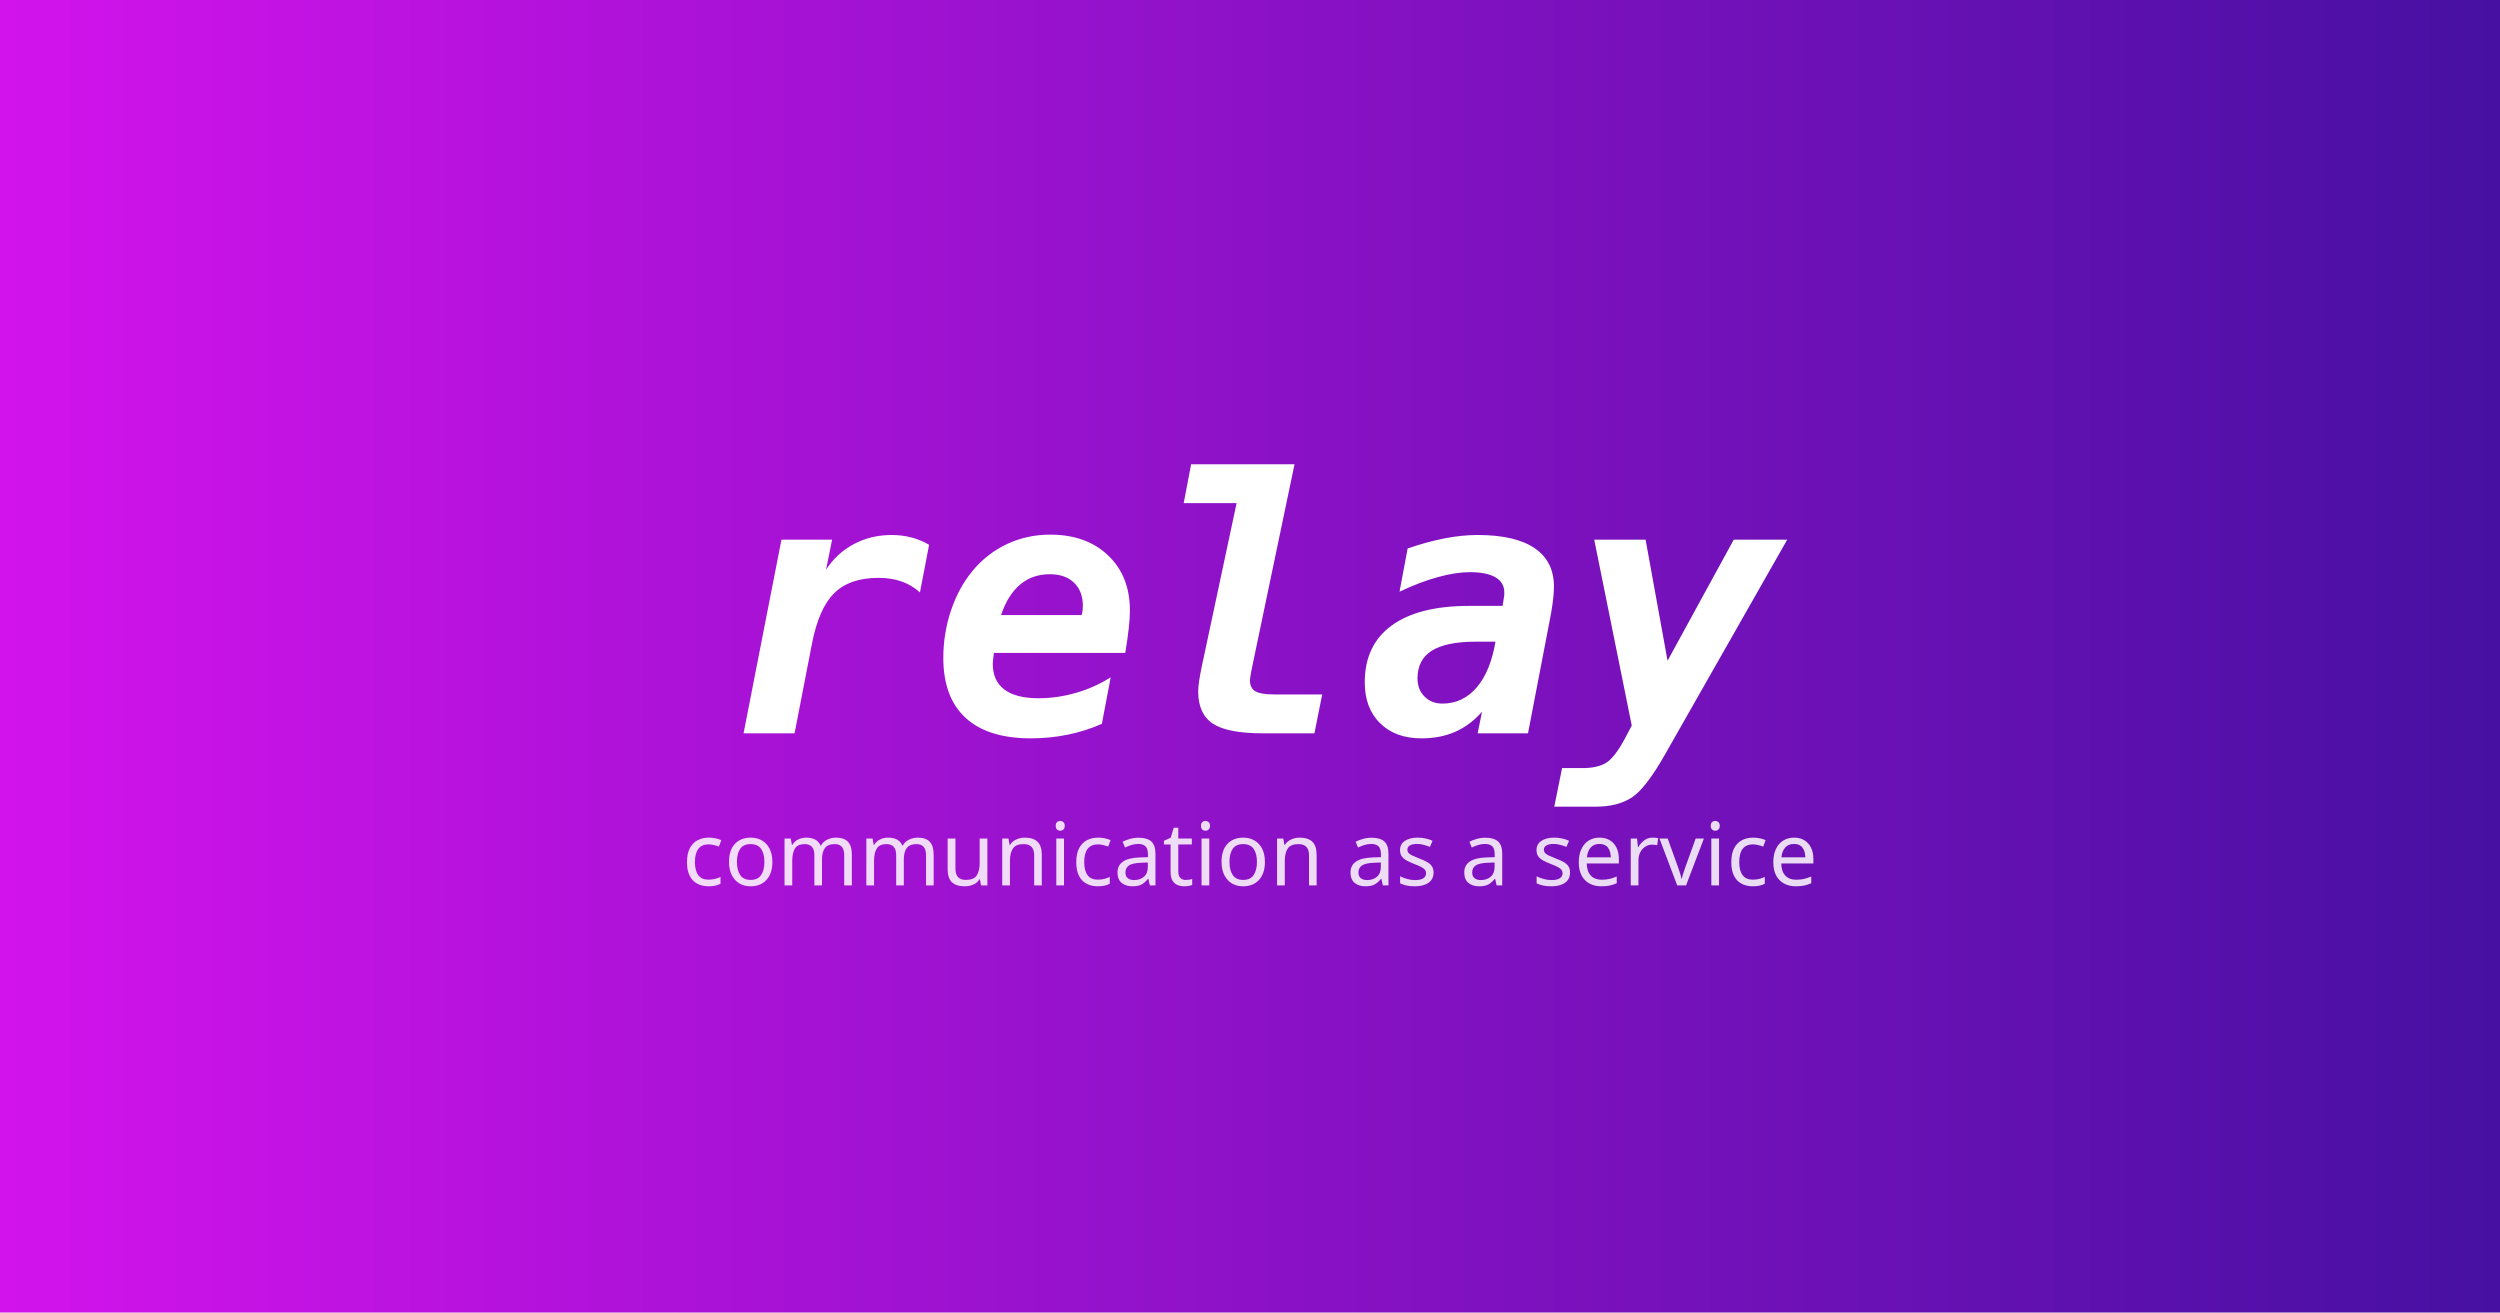
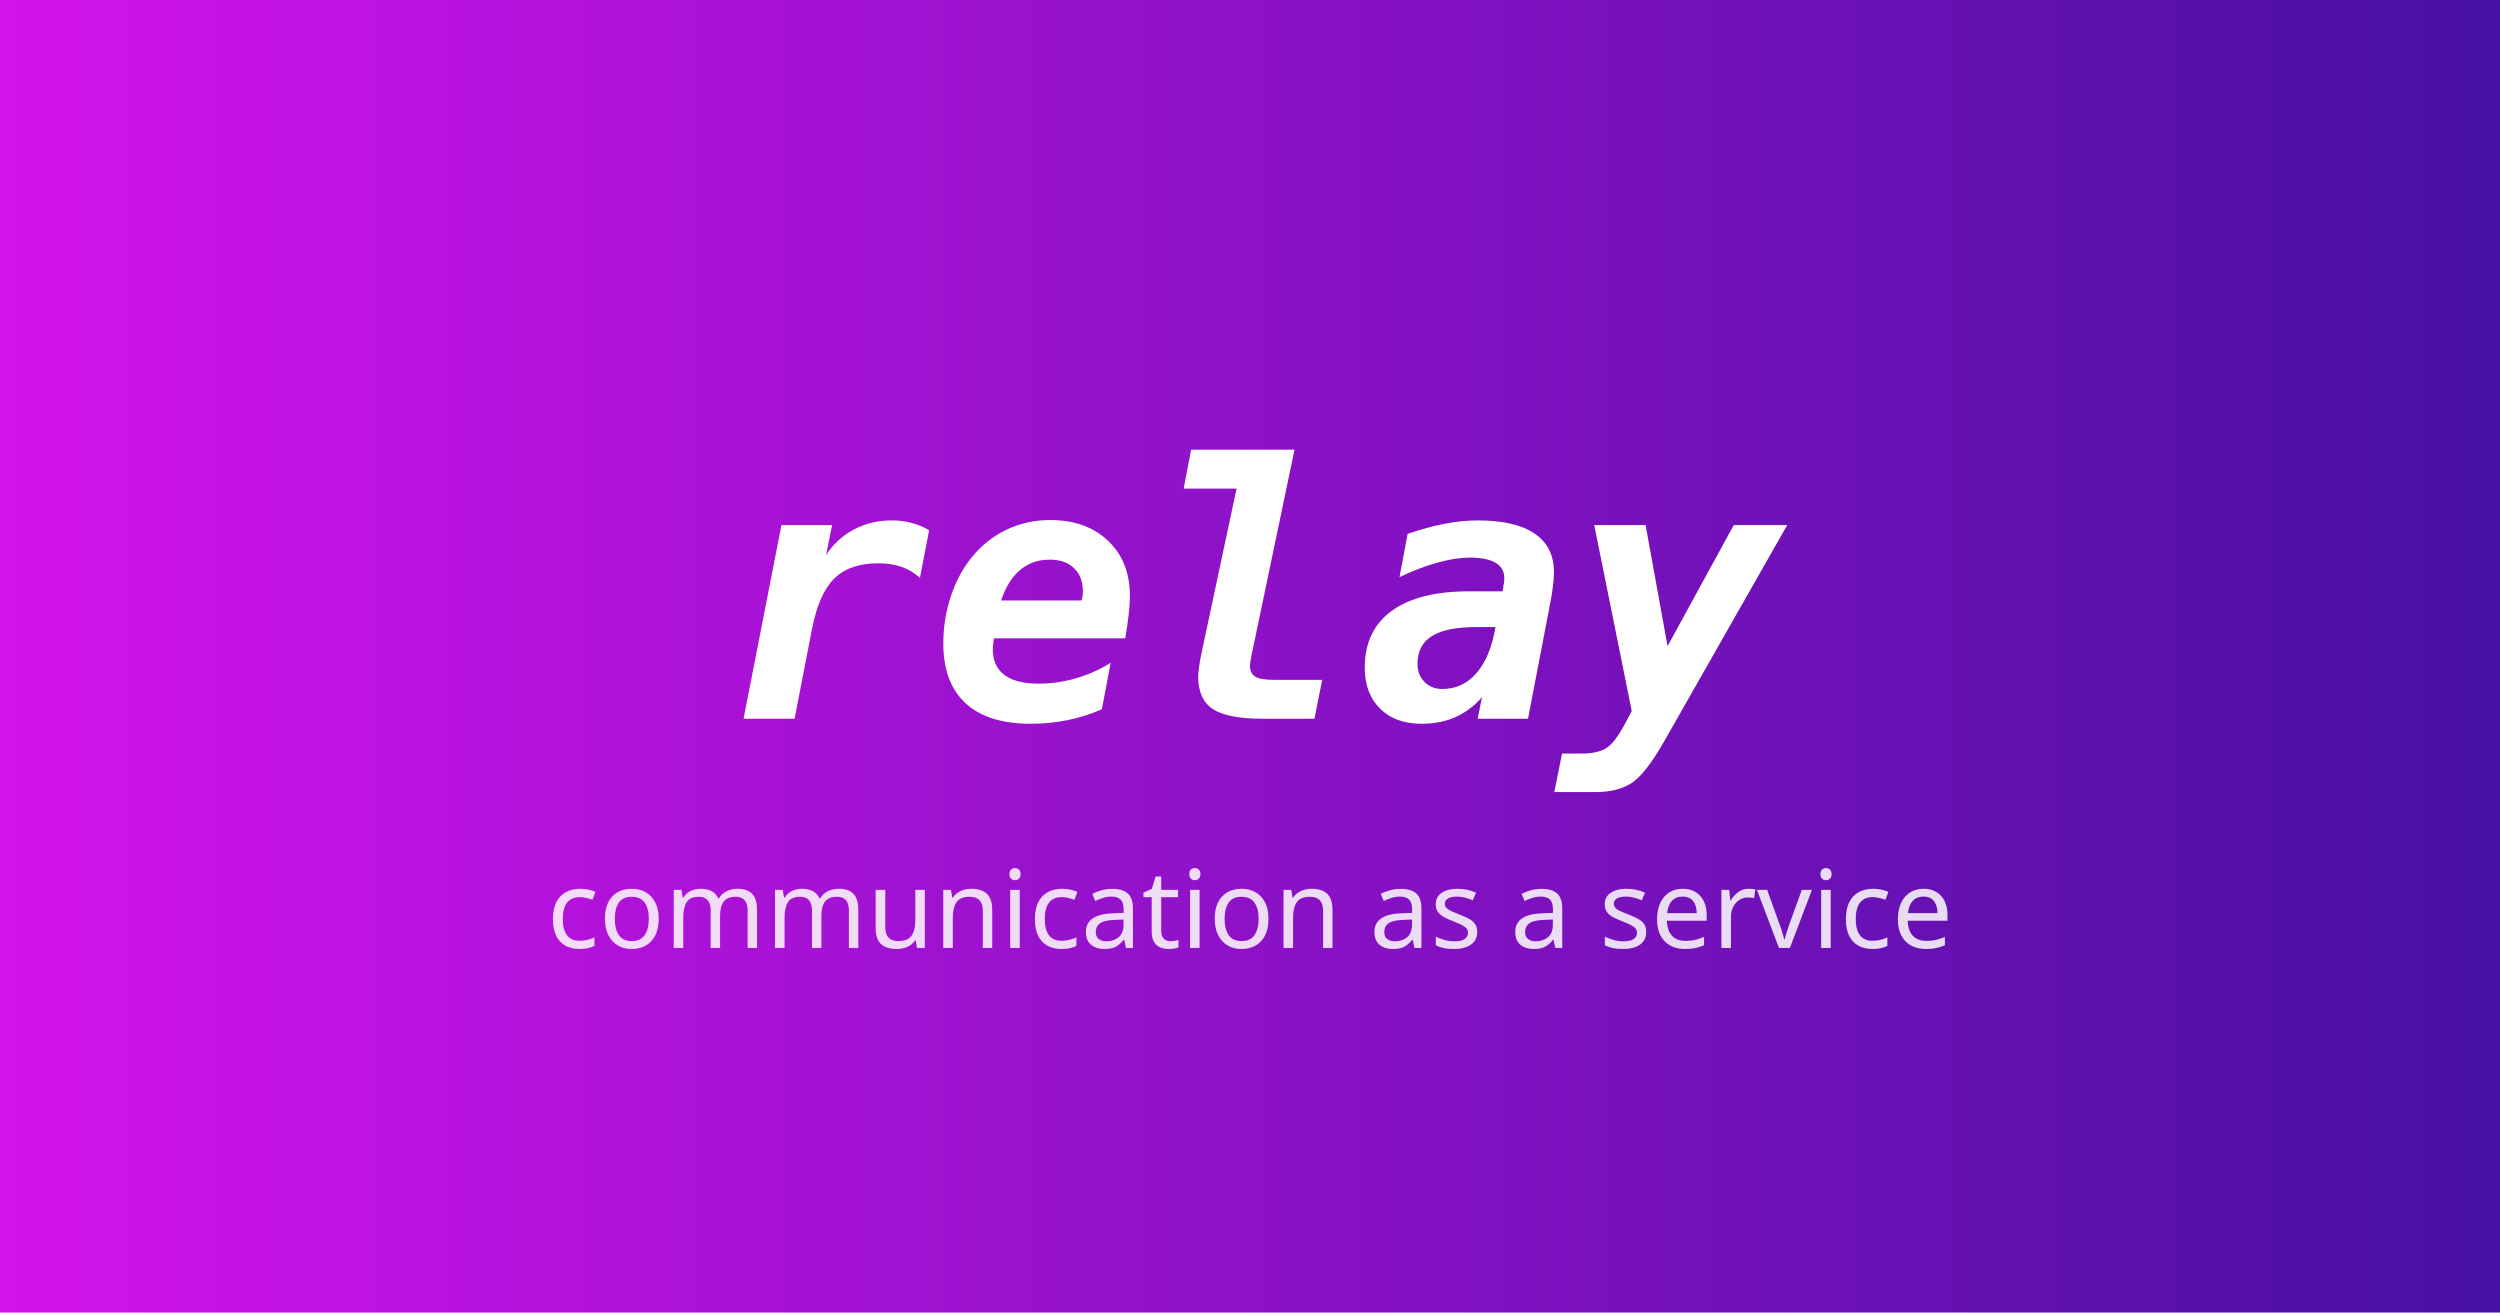
<svg xmlns="http://www.w3.org/2000/svg" version="1.2" baseProfile="tiny-ps" width="1200" height="630" viewBox="0 0 1200 630">
  <defs>
    <linearGradient id="relay-gradient" x1="0" y1="0" x2="1" y2="0">
      <stop offset="0" stop-color="#d313ec" />
      <stop offset="1" stop-color="#4610a2" />
    </linearGradient>
  </defs>
  <rect width="1200" height="630" fill="url(#relay-gradient)" />
  <g text-anchor="middle">
-     <text x="600" y="352" font-family="'Space Mono', monospace" font-size="170" font-style="italic" font-weight="bold" fill="#fff">relay</text>
-     <text x="600" y="425" font-family="'Fira Sans', ui-sans-serif, system-ui, sans-serif" font-size="42" fill="#fff" fill-opacity="0.85">communication as a service</text>
+     <text x="600" y="345" font-family="'Space Mono', monospace" font-size="170" font-style="italic" font-weight="bold" fill="#fff">relay</text>
+     <text x="600" y="455" font-family="'Fira Sans', ui-sans-serif, system-ui, sans-serif" font-size="52" fill="#fff" fill-opacity="0.85">communication as a service</text>
  </g>
</svg>
